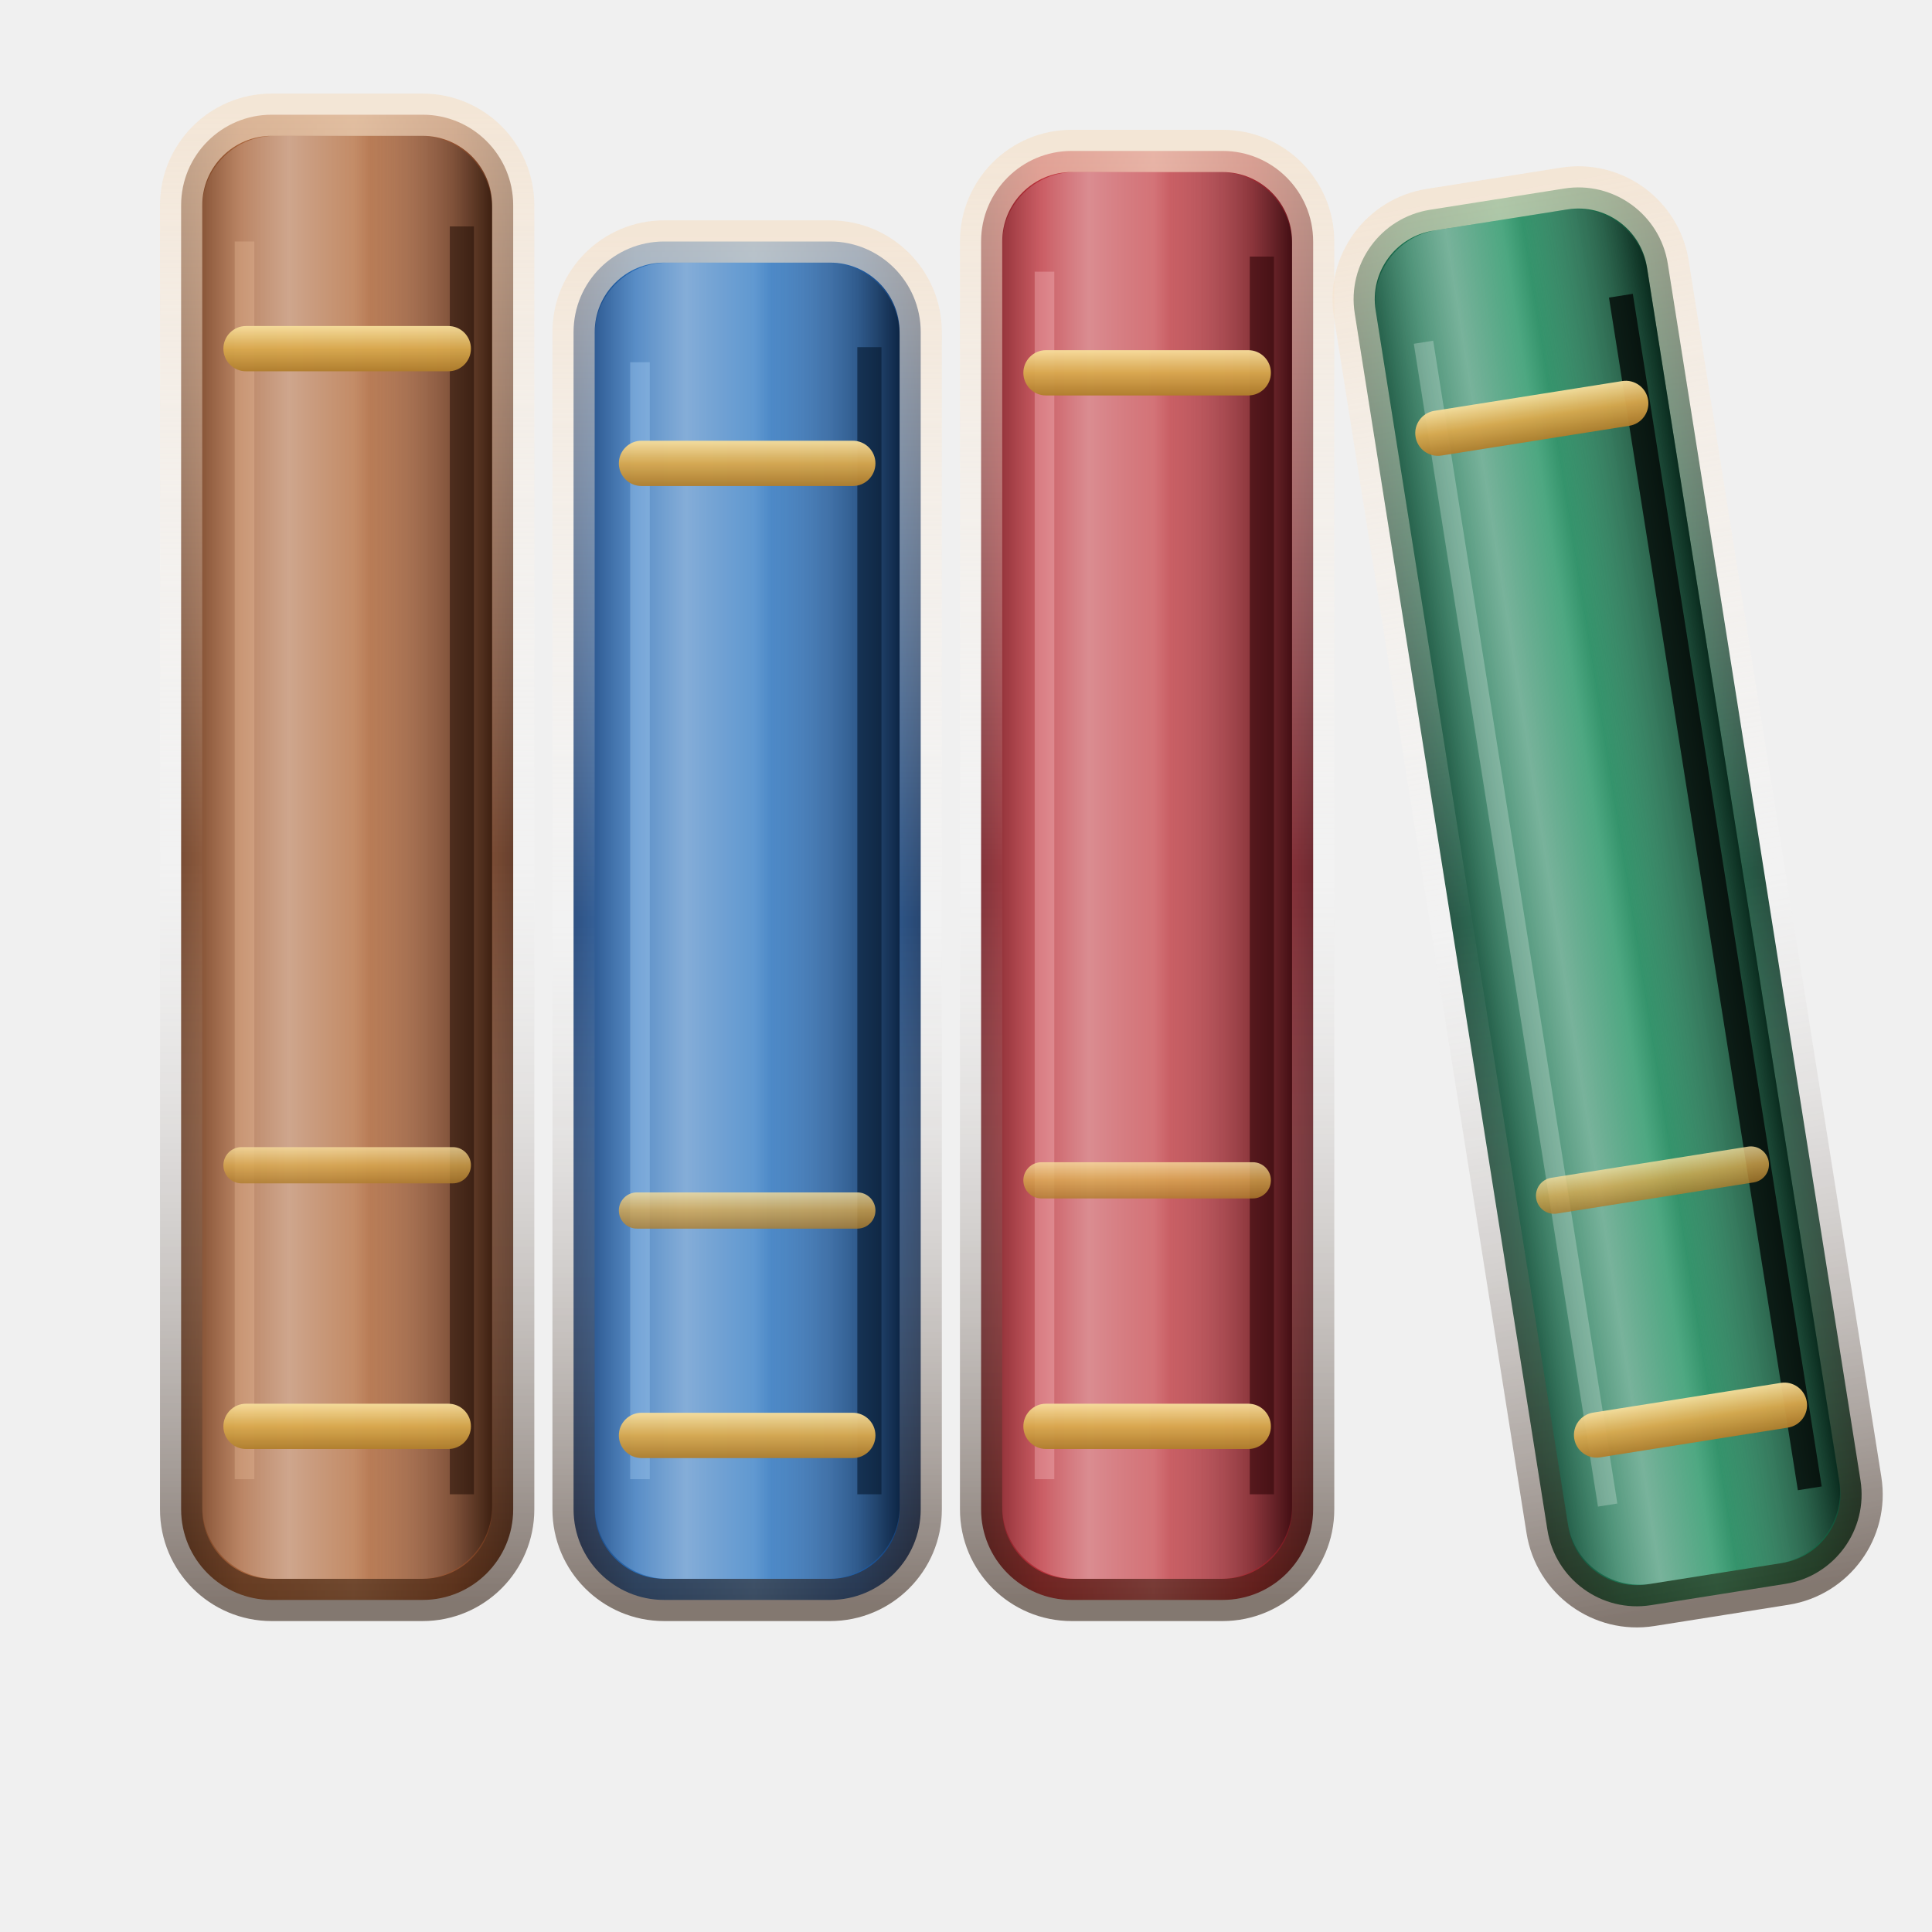
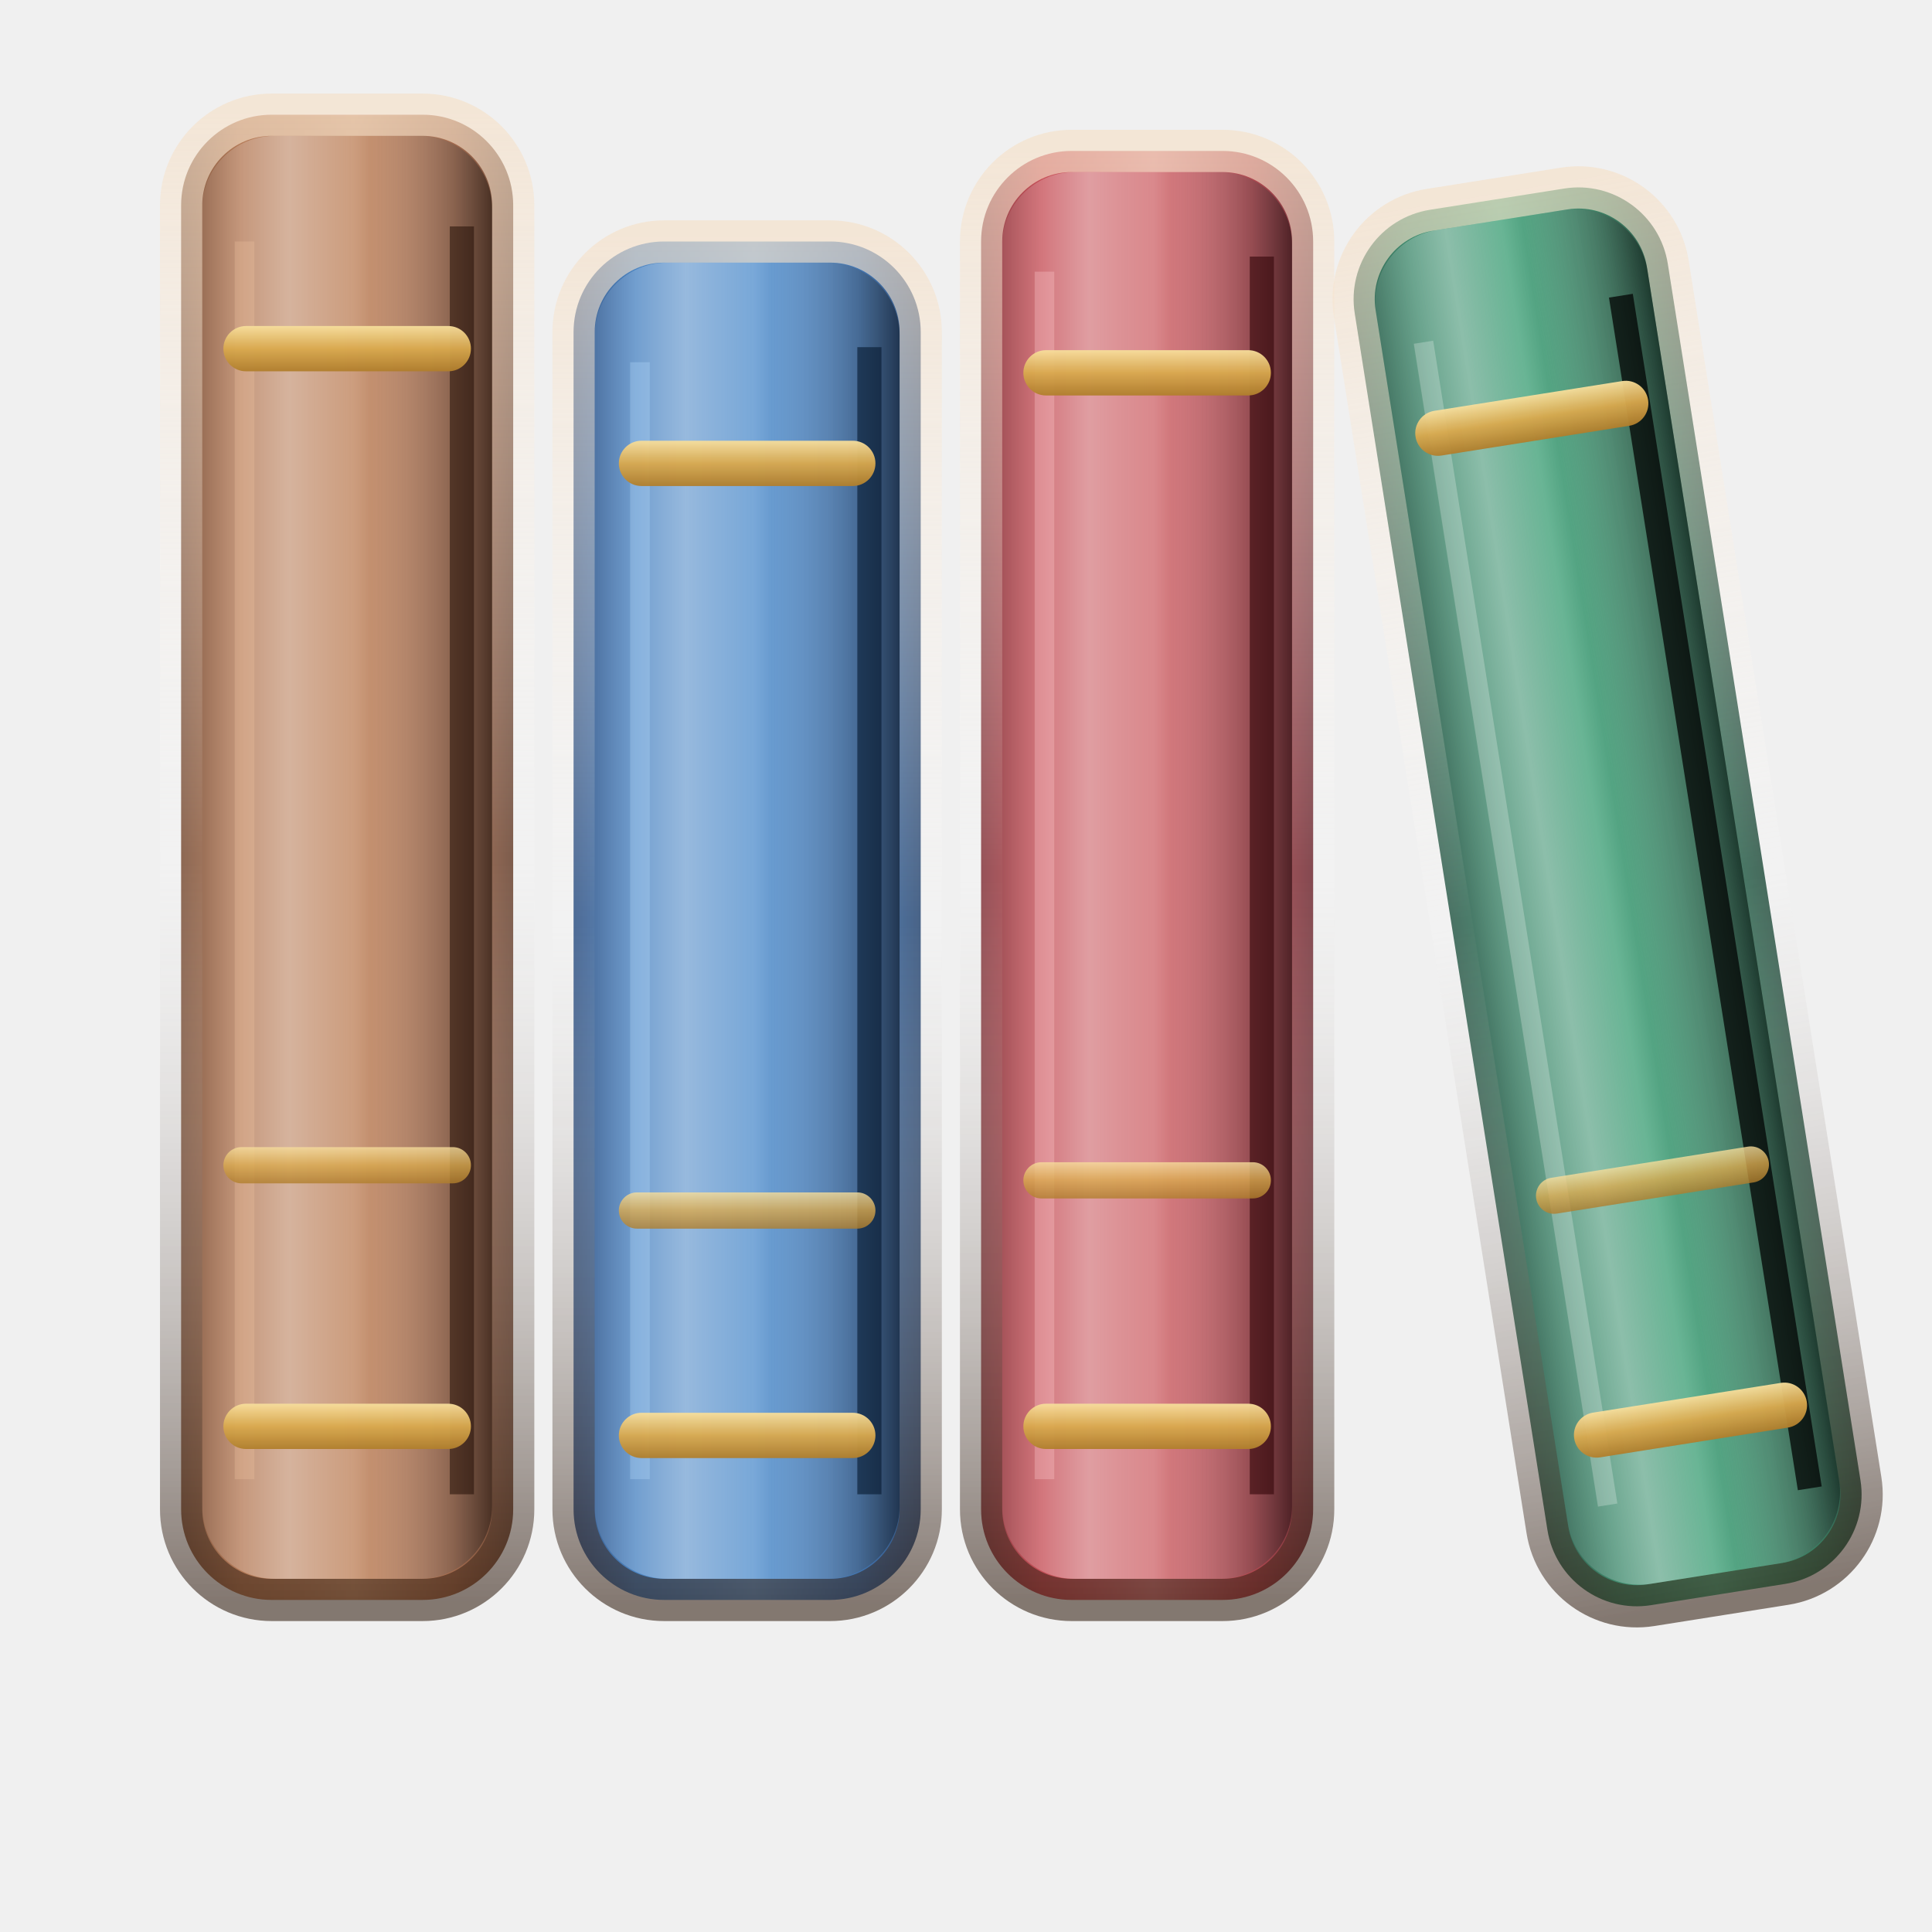
<svg xmlns="http://www.w3.org/2000/svg" viewBox="0 0 64 64">
  <defs>
    <linearGradient id="leatherBrown" x1="0" y1="0" x2="1" y2="0">
-       <stop offset="0" stop-color="#6A391E" />
-       <stop offset="0.18" stop-color="#A8643B" />
-       <stop offset="0.52" stop-color="#BC7E55" />
-       <stop offset="0.82" stop-color="#93512F" />
-       <stop offset="1" stop-color="#562A15" />
+       <stop offset="0" stop-color="#805740" />
+       <stop offset="0.18" stop-color="#B57B58" />
+       <stop offset="0.52" stop-color="#C6916E" />
+       <stop offset="0.82" stop-color="#A36B4E" />
+       <stop offset="1" stop-color="#6F4A38" />
    </linearGradient>
    <linearGradient id="leatherBlue" x1="0" y1="0" x2="1" y2="0">
-       <stop offset="0" stop-color="#173D74" />
-       <stop offset="0.18" stop-color="#2B6EB7" />
-       <stop offset="0.52" stop-color="#4D8CCB" />
-       <stop offset="0.82" stop-color="#205DA4" />
-       <stop offset="1" stop-color="#103261" />
+       <stop offset="0" stop-color="#3A5A89" />
+       <stop offset="0.18" stop-color="#4B84C2" />
+       <stop offset="0.52" stop-color="#689DD3" />
+       <stop offset="0.82" stop-color="#4175B2" />
+       <stop offset="1" stop-color="#345179" />
    </linearGradient>
    <linearGradient id="leatherRed" x1="0" y1="0" x2="1" y2="0">
-       <stop offset="0" stop-color="#751D24" />
-       <stop offset="0.18" stop-color="#BC313A" />
-       <stop offset="0.52" stop-color="#CE6267" />
-       <stop offset="0.82" stop-color="#A22831" />
-       <stop offset="1" stop-color="#5E1119" />
+       <stop offset="0" stop-color="#8A3F45" />
+       <stop offset="0.18" stop-color="#C65058" />
+       <stop offset="0.52" stop-color="#D57A7E" />
+       <stop offset="0.82" stop-color="#B04850" />
+       <stop offset="1" stop-color="#76353C" />
    </linearGradient>
    <linearGradient id="leatherGreen" x1="0" y1="0" x2="1" y2="0">
-       <stop offset="0" stop-color="#114633" />
-       <stop offset="0.2" stop-color="#1C7452" />
-       <stop offset="0.5" stop-color="#329A6E" />
-       <stop offset="0.82" stop-color="#186847" />
-       <stop offset="1" stop-color="#0D3C2A" />
+       <stop offset="0" stop-color="#356252" />
+       <stop offset="0.2" stop-color="#3E896C" />
+       <stop offset="0.5" stop-color="#51A984" />
+       <stop offset="0.82" stop-color="#3B7F63" />
+       <stop offset="1" stop-color="#31594A" />
    </linearGradient>
    <linearGradient id="spineGloss" x1="0" y1="0" x2="1" y2="0">
      <stop offset="0" stop-color="#FFFFFF" stop-opacity="0.08" />
      <stop offset="0.3" stop-color="#FFFFFF" stop-opacity="0.38" />
      <stop offset="0.58" stop-color="#FFFFFF" stop-opacity="0.04" />
      <stop offset="1" stop-color="#000000" stop-opacity="0.42" />
    </linearGradient>
    <linearGradient id="rim" x1="0" y1="0" x2="0" y2="1">
      <stop offset="0" stop-color="#F5E0C8" stop-opacity="0.65" />
      <stop offset="0.5" stop-color="#FFFFFF" stop-opacity="0.1" />
      <stop offset="1" stop-color="#2A1508" stop-opacity="0.55" />
    </linearGradient>
    <linearGradient id="gilt" x1="0" y1="0" x2="0" y2="1">
      <stop offset="0" stop-color="#F7DE9C" />
      <stop offset="0.5" stop-color="#D9A94E" />
      <stop offset="1" stop-color="#B07E2C" />
    </linearGradient>
  </defs>
  <g>
    <rect x="6" y="3.8" width="11" height="49.2" rx="3" fill="url(#leatherBrown)" stroke="url(#rim)" stroke-width="1.4" />
    <rect x="6.7" y="4.5" width="9.6" height="47.8" rx="2.4" fill="url(#spineGloss)" />
    <path d="M8.1 8V49" stroke="#F0C7A2" stroke-opacity="0.28" stroke-width="0.65" />
    <path d="M15.3 7.5V49.5" stroke="#241007" stroke-opacity="0.55" stroke-width="0.8" />
    <rect x="7.4" y="10.8" width="8.2" height="1.5" rx="0.75" fill="url(#gilt)" opacity="0.95" />
    <rect x="7.4" y="38" width="8.2" height="1.2" rx="0.6" fill="url(#gilt)" opacity="0.8" />
    <rect x="7.4" y="46.5" width="8.2" height="1.5" rx="0.75" fill="url(#gilt)" opacity="0.95" />
  </g>
  <g>
    <rect x="19" y="8" width="11.5" height="45" rx="3" fill="url(#leatherBlue)" stroke="url(#rim)" stroke-width="1.4" />
    <rect x="19.7" y="8.7" width="10.1" height="43.6" rx="2.4" fill="url(#spineGloss)" />
    <path d="M21.2 12V49" stroke="#B9DCFF" stroke-opacity="0.3" stroke-width="0.65" />
    <path d="M28.8 11.5V49.5" stroke="#071A31" stroke-opacity="0.62" stroke-width="0.8" />
    <rect x="20.5" y="14.6" width="8.5" height="1.5" rx="0.75" fill="url(#gilt)" opacity="0.95" />
    <rect x="20.5" y="39.5" width="8.5" height="1.2" rx="0.6" fill="url(#gilt)" opacity="0.8" />
    <rect x="20.5" y="46.8" width="8.5" height="1.5" rx="0.75" fill="url(#gilt)" opacity="0.95" />
  </g>
  <g>
    <rect x="32.5" y="5" width="11" height="48" rx="3" fill="url(#leatherRed)" stroke="url(#rim)" stroke-width="1.4" />
    <rect x="33.2" y="5.7" width="9.6" height="46.6" rx="2.4" fill="url(#spineGloss)" />
    <path d="M34.6 9V49" stroke="#FFD0D2" stroke-opacity="0.3" stroke-width="0.65" />
    <path d="M41.8 8.5V49.5" stroke="#35070B" stroke-opacity="0.62" stroke-width="0.8" />
    <rect x="33.9" y="11.6" width="8.2" height="1.5" rx="0.75" fill="url(#gilt)" opacity="0.95" />
    <rect x="33.9" y="38.5" width="8.2" height="1.2" rx="0.6" fill="url(#gilt)" opacity="0.8" />
    <rect x="33.9" y="46.5" width="8.2" height="1.5" rx="0.75" fill="url(#gilt)" opacity="0.95" />
  </g>
  <g transform="rotate(-9 62.1 52)">
    <rect x="51.6" y="5.2" width="10.5" height="46.8" rx="3" fill="url(#leatherGreen)" stroke="url(#rim)" stroke-width="1.4" />
    <rect x="52.3" y="5.9" width="9.1" height="45.4" rx="2.4" fill="url(#spineGloss)" />
    <path d="M53.7 9.5V48.5" stroke="#FFFFFF" stroke-opacity="0.24" stroke-width="0.65" />
    <path d="M60.4 9V49" stroke="#000000" stroke-opacity="0.72" stroke-width="0.8" />
    <rect x="52.95" y="11.8" width="7.8" height="1.5" rx="0.75" fill="url(#gilt)" opacity="0.95" />
    <rect x="52.95" y="37.5" width="7.8" height="1.2" rx="0.6" fill="url(#gilt)" opacity="0.8" />
    <rect x="52.95" y="45.4" width="7.8" height="1.5" rx="0.75" fill="url(#gilt)" opacity="0.95" />
  </g>
</svg>
